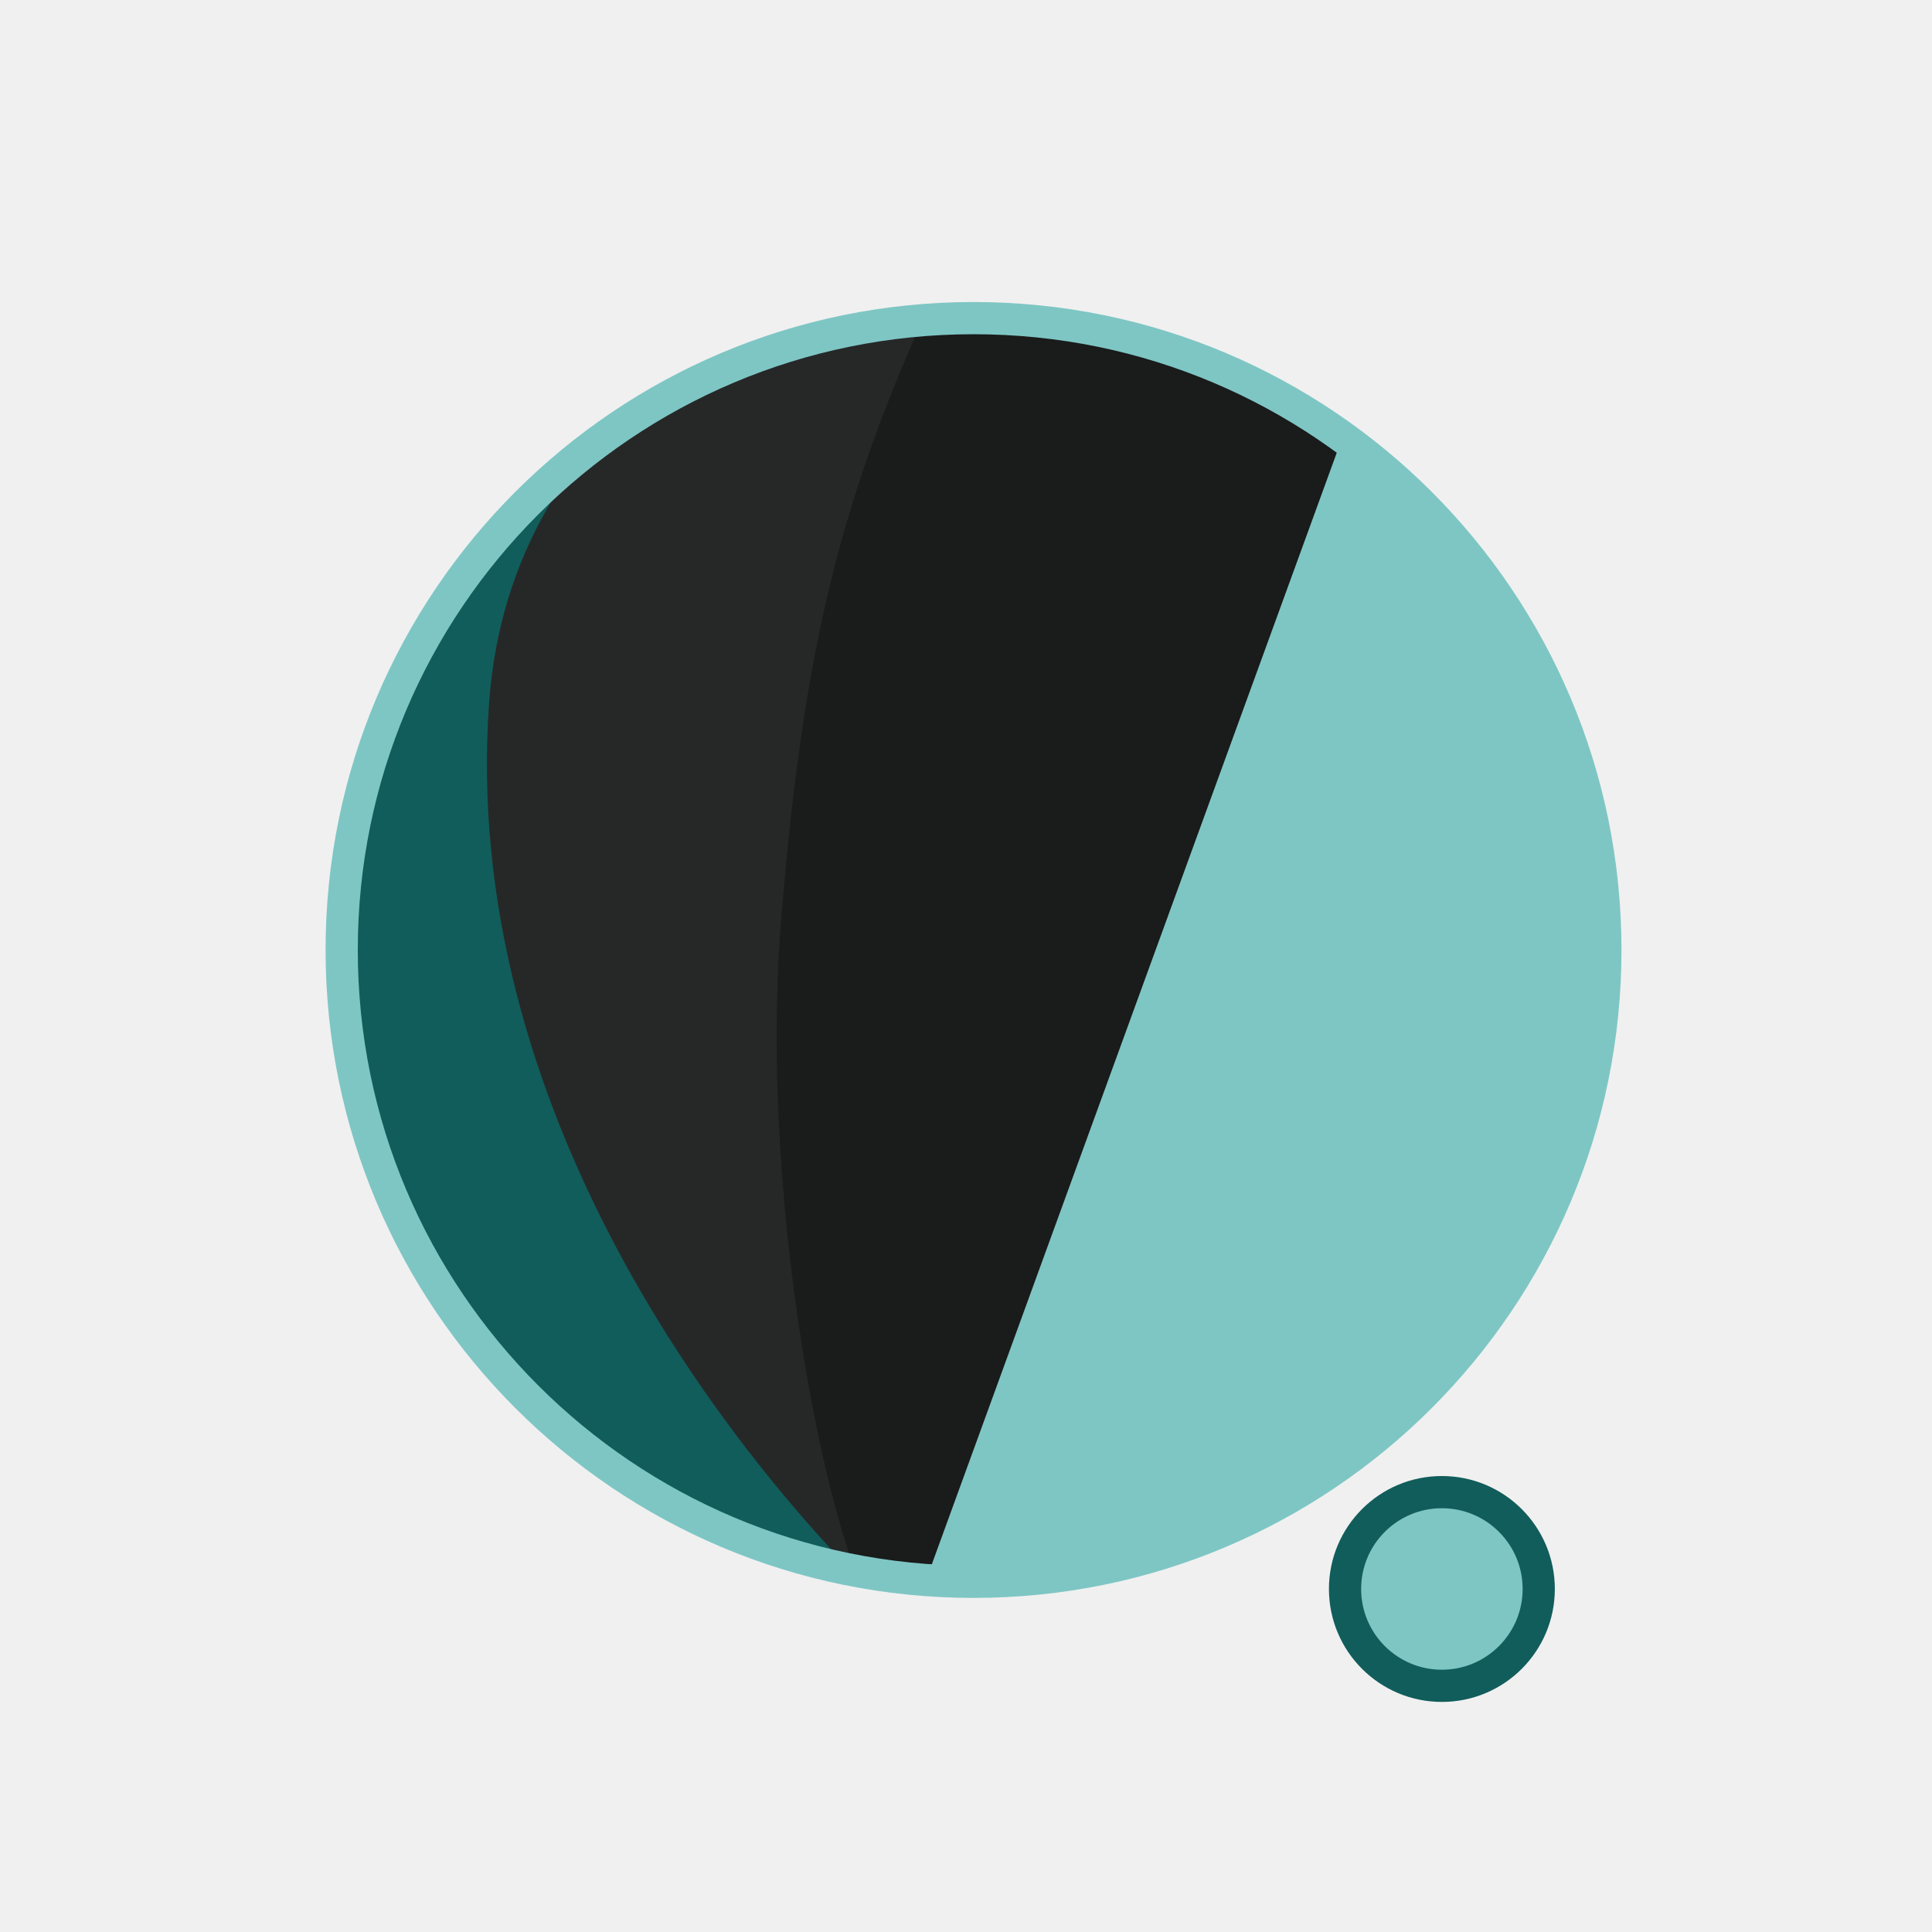
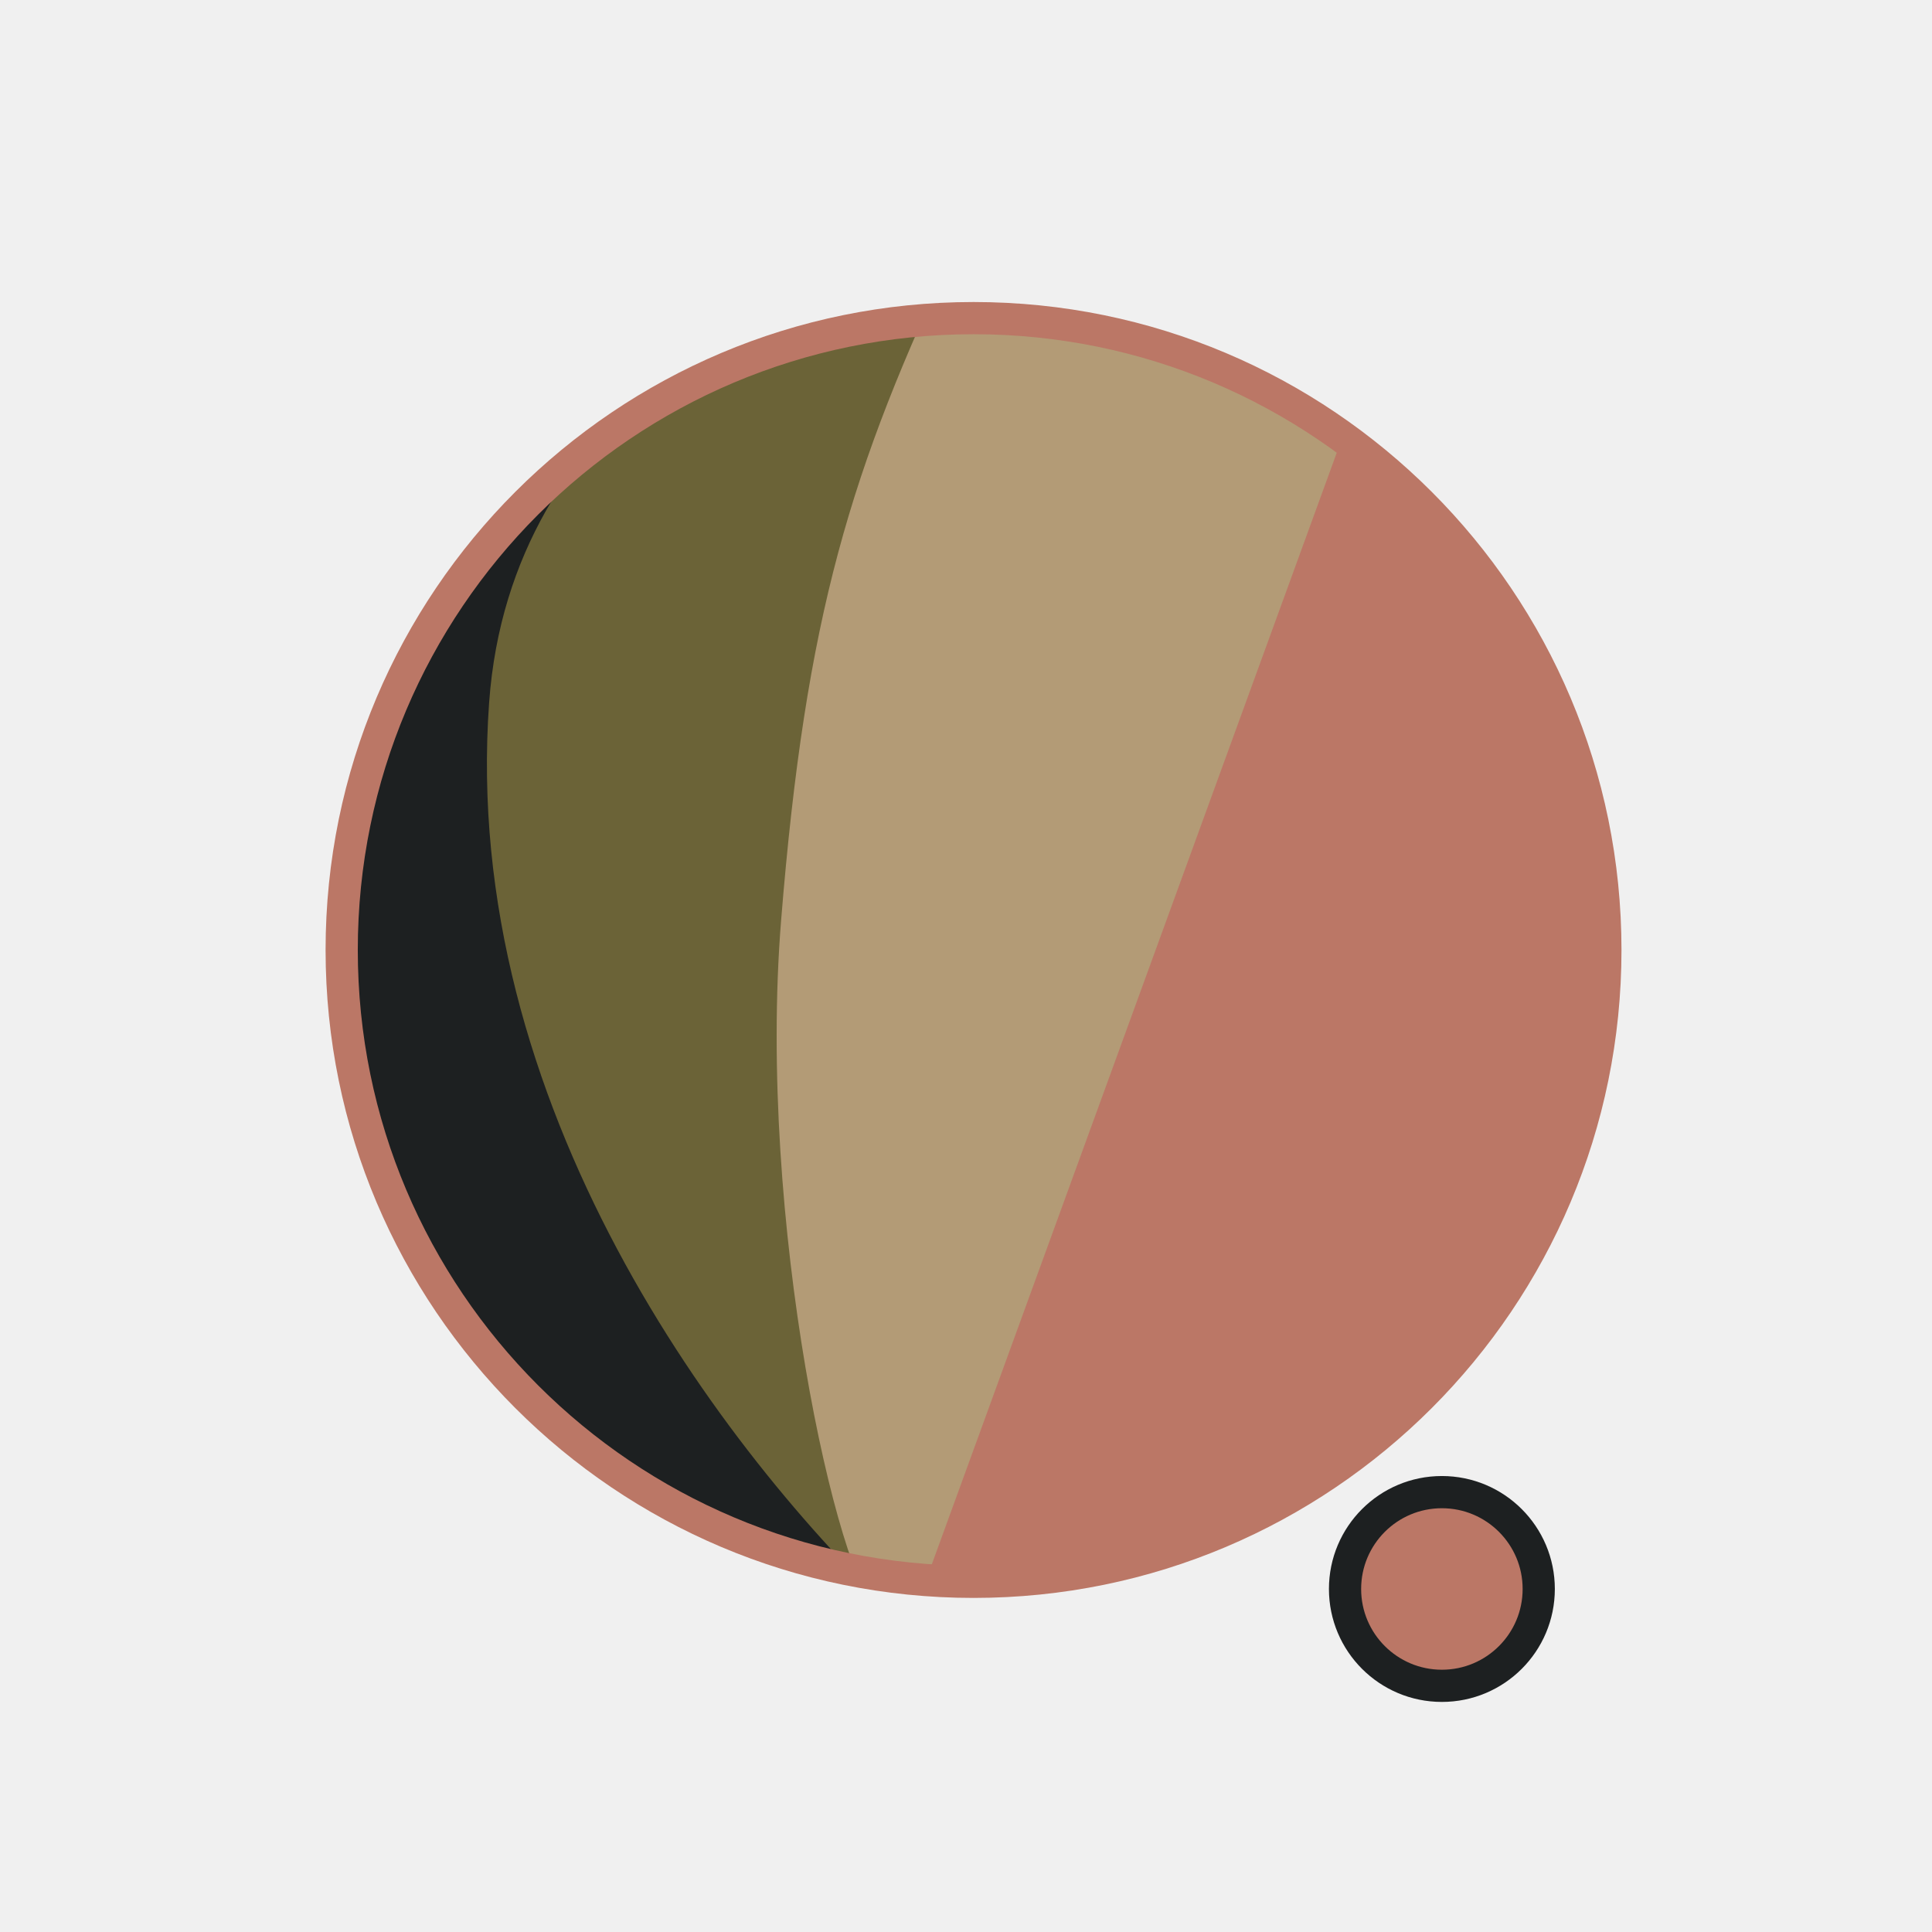
<svg xmlns="http://www.w3.org/2000/svg" width="300" height="300" viewBox="0 0 79.375 79.375" version="1.1" id="svg1">
  <defs id="defs1">
    <filter id="mask-powermask-path-effect5_inverse" style="color-interpolation-filters:sRGB" height="100" width="100" x="-50" y="-50">
      <feColorMatrix id="mask-powermask-path-effect5_primitive1" values="1" type="saturate" result="fbSourceGraphic" />
      <feColorMatrix id="mask-powermask-path-effect5_primitive2" values="-1 0 0 0 1 0 -1 0 0 1 0 0 -1 0 1 0 0 0 1 0 " in="fbSourceGraphic" />
    </filter>
    <clipPath clipPathUnits="userSpaceOnUse" id="clipPath1">
      <circle style="display:inline;fill:#000000;fill-opacity:1;stroke:none;stroke-width:0.214" id="circle3" cx="44.886" cy="38.249" r="22.842" />
    </clipPath>
    <clipPath clipPathUnits="userSpaceOnUse" id="clipPath3">
      <circle style="display:inline;opacity:1;fill:#000000;fill-opacity:1;stroke:none;stroke-width:2.646;stroke-dasharray:none;stroke-opacity:1" id="circle4" cx="39.235" cy="39.029" r="25.959" />
    </clipPath>
    <clipPath clipPathUnits="userSpaceOnUse" id="clipPath4">
      <circle style="display:inline;opacity:1;fill:#000000;fill-opacity:1;stroke:none;stroke-width:0.243" id="circle5" cx="39.997" cy="39.029" r="25.959" />
    </clipPath>
    <clipPath clipPathUnits="userSpaceOnUse" id="clipPath19">
      <g id="g20" style="display:inline">
        <circle style="display:inline;opacity:1;fill:#ffffff;fill-opacity:1;stroke:#000000;stroke-width:1.323;stroke-dasharray:none;stroke-opacity:1" id="circle20" cx="39.997" cy="39.029" r="25.959" />
        <path style="display:inline;fill:#ffffff;fill-opacity:1;stroke:none;stroke-width:1.323;stroke-linecap:round;stroke-linejoin:round;stroke-dasharray:none;stroke-opacity:1" d="M 40.972,71.749 65.107,9.074 51.262,8.513 29.654,71.374 Z" id="path20" />
      </g>
    </clipPath>
  </defs>
  <g id="layer1">
-     <circle style="display:inline;opacity:1;fill:#7EC6C4;fill-opacity:1;stroke:none;stroke-width:2.646;stroke-dasharray:none;stroke-opacity:1" id="path1" cx="39.997" cy="39.029" r="25.959" />
-     <circle style="display:inline;opacity:1;fill:#7EC6C4;fill-opacity:1;stroke:#115D5B;stroke-width:1.323;stroke-linecap:round;stroke-linejoin:round;stroke-dasharray:none;stroke-opacity:1" id="path23" cx="59.239" cy="65.282" r="3.979" />
-     <path style="display:inline;opacity:1;fill:#1A1B1B;fill-opacity:1;stroke:none;stroke-width:2.646;stroke-linecap:round;stroke-linejoin:round;stroke-dasharray:none;stroke-opacity:1" d="M 14.114,8.183 56.981,12.942 37.387,66.729 7.337,66.366 Z" id="path4" clip-path="url(#clipPath4)" />
-     <path style="display:inline;opacity:1;fill:#262828;fill-opacity:1;stroke:none;stroke-width:2.646;stroke-linecap:round;stroke-linejoin:round;stroke-dasharray:none;stroke-opacity:1" d="m 38.537,10.093 c -4.366,9.204 -6.195,15.177 -7.208,27.727 -0.992,12.295 2.307,27.137 4.048,28.492 L 8.159,69.099 11.655,10.117 Z" id="path8" clip-path="url(#clipPath3)" transform="translate(0.7619726)" />
-     <path style="display:inline;opacity:1;fill:#115D5B;fill-opacity:1;stroke:none;stroke-width:2.646;stroke-linecap:round;stroke-linejoin:round;stroke-dasharray:none;stroke-opacity:1" d="m 42.193,12.318 c -4.211,1.987 -14.039,6.189 -14.818,16.984 -1.049,14.531 8.417,27.086 14.901,33.188 l -22.177,3.33 -0.971,-51.47 z" id="path12" clip-path="url(#clipPath1)" transform="matrix(1.1365,0,0,1.1365,-11.01583,-4.44086)" />
-     <path style="display:inline;fill:none;stroke:#7EC6C4;stroke-width:5.292;stroke-linecap:round;stroke-linejoin:round;stroke-dasharray:none;stroke-opacity:1" d="M 56.155,14.893 37.161,67.307 c 0.345,-0.826 6.533,-17.661 9.644,-21.104 4.78,-5.292 13.008,-2.765 13.143,4.977 0.044,2.513 -1.431,15.998 -1.431,15.998" id="path2" clip-path="url(#clipPath19)" mask="none" />
-     <circle style="display:inline;opacity:1;fill:none;fill-opacity:1;stroke:#7EC6C4;stroke-width:1.323;stroke-dasharray:none;stroke-opacity:1" id="circle8" cx="39.997" cy="39.029" r="25.959" />
+     <circle style="display:inline;opacity:1;fill:#BB7766;fill-opacity:1;stroke:none;stroke-width:2.646;stroke-dasharray:none;stroke-opacity:1" id="path1" cx="39.997" cy="39.029" r="25.959" />
+     <circle style="display:inline;opacity:1;fill:#BB7766;fill-opacity:1;stroke:#1D2021;stroke-width:1.323;stroke-linecap:round;stroke-linejoin:round;stroke-dasharray:none;stroke-opacity:1" id="path23" cx="59.239" cy="65.282" r="3.979" />
+     <path style="display:inline;opacity:1;fill:#B39B76;fill-opacity:1;stroke:none;stroke-width:2.646;stroke-linecap:round;stroke-linejoin:round;stroke-dasharray:none;stroke-opacity:1" d="M 14.114,8.183 56.981,12.942 37.387,66.729 7.337,66.366 Z" id="path4" clip-path="url(#clipPath4)" />
+     <path style="display:inline;opacity:1;fill:#6B6337;fill-opacity:1;stroke:none;stroke-width:2.646;stroke-linecap:round;stroke-linejoin:round;stroke-dasharray:none;stroke-opacity:1" d="m 38.537,10.093 c -4.366,9.204 -6.195,15.177 -7.208,27.727 -0.992,12.295 2.307,27.137 4.048,28.492 L 8.159,69.099 11.655,10.117 Z" id="path8" clip-path="url(#clipPath3)" transform="translate(0.7619726)" />
+     <path style="display:inline;opacity:1;fill:#1D2021;fill-opacity:1;stroke:none;stroke-width:2.646;stroke-linecap:round;stroke-linejoin:round;stroke-dasharray:none;stroke-opacity:1" d="m 42.193,12.318 c -4.211,1.987 -14.039,6.189 -14.818,16.984 -1.049,14.531 8.417,27.086 14.901,33.188 l -22.177,3.33 -0.971,-51.47 z" id="path12" clip-path="url(#clipPath1)" transform="matrix(1.1365,0,0,1.1365,-11.01583,-4.44086)" />
+     <path style="display:inline;fill:none;stroke:#BB7766;stroke-width:5.292;stroke-linecap:round;stroke-linejoin:round;stroke-dasharray:none;stroke-opacity:1" d="M 56.155,14.893 37.161,67.307 c 0.345,-0.826 6.533,-17.661 9.644,-21.104 4.78,-5.292 13.008,-2.765 13.143,4.977 0.044,2.513 -1.431,15.998 -1.431,15.998" id="path2" clip-path="url(#clipPath19)" mask="none" />
+     <circle style="display:inline;opacity:1;fill:none;fill-opacity:1;stroke:#BB7766;stroke-width:1.323;stroke-dasharray:none;stroke-opacity:1" id="circle8" cx="39.997" cy="39.029" r="25.959" />
  </g>
</svg>
